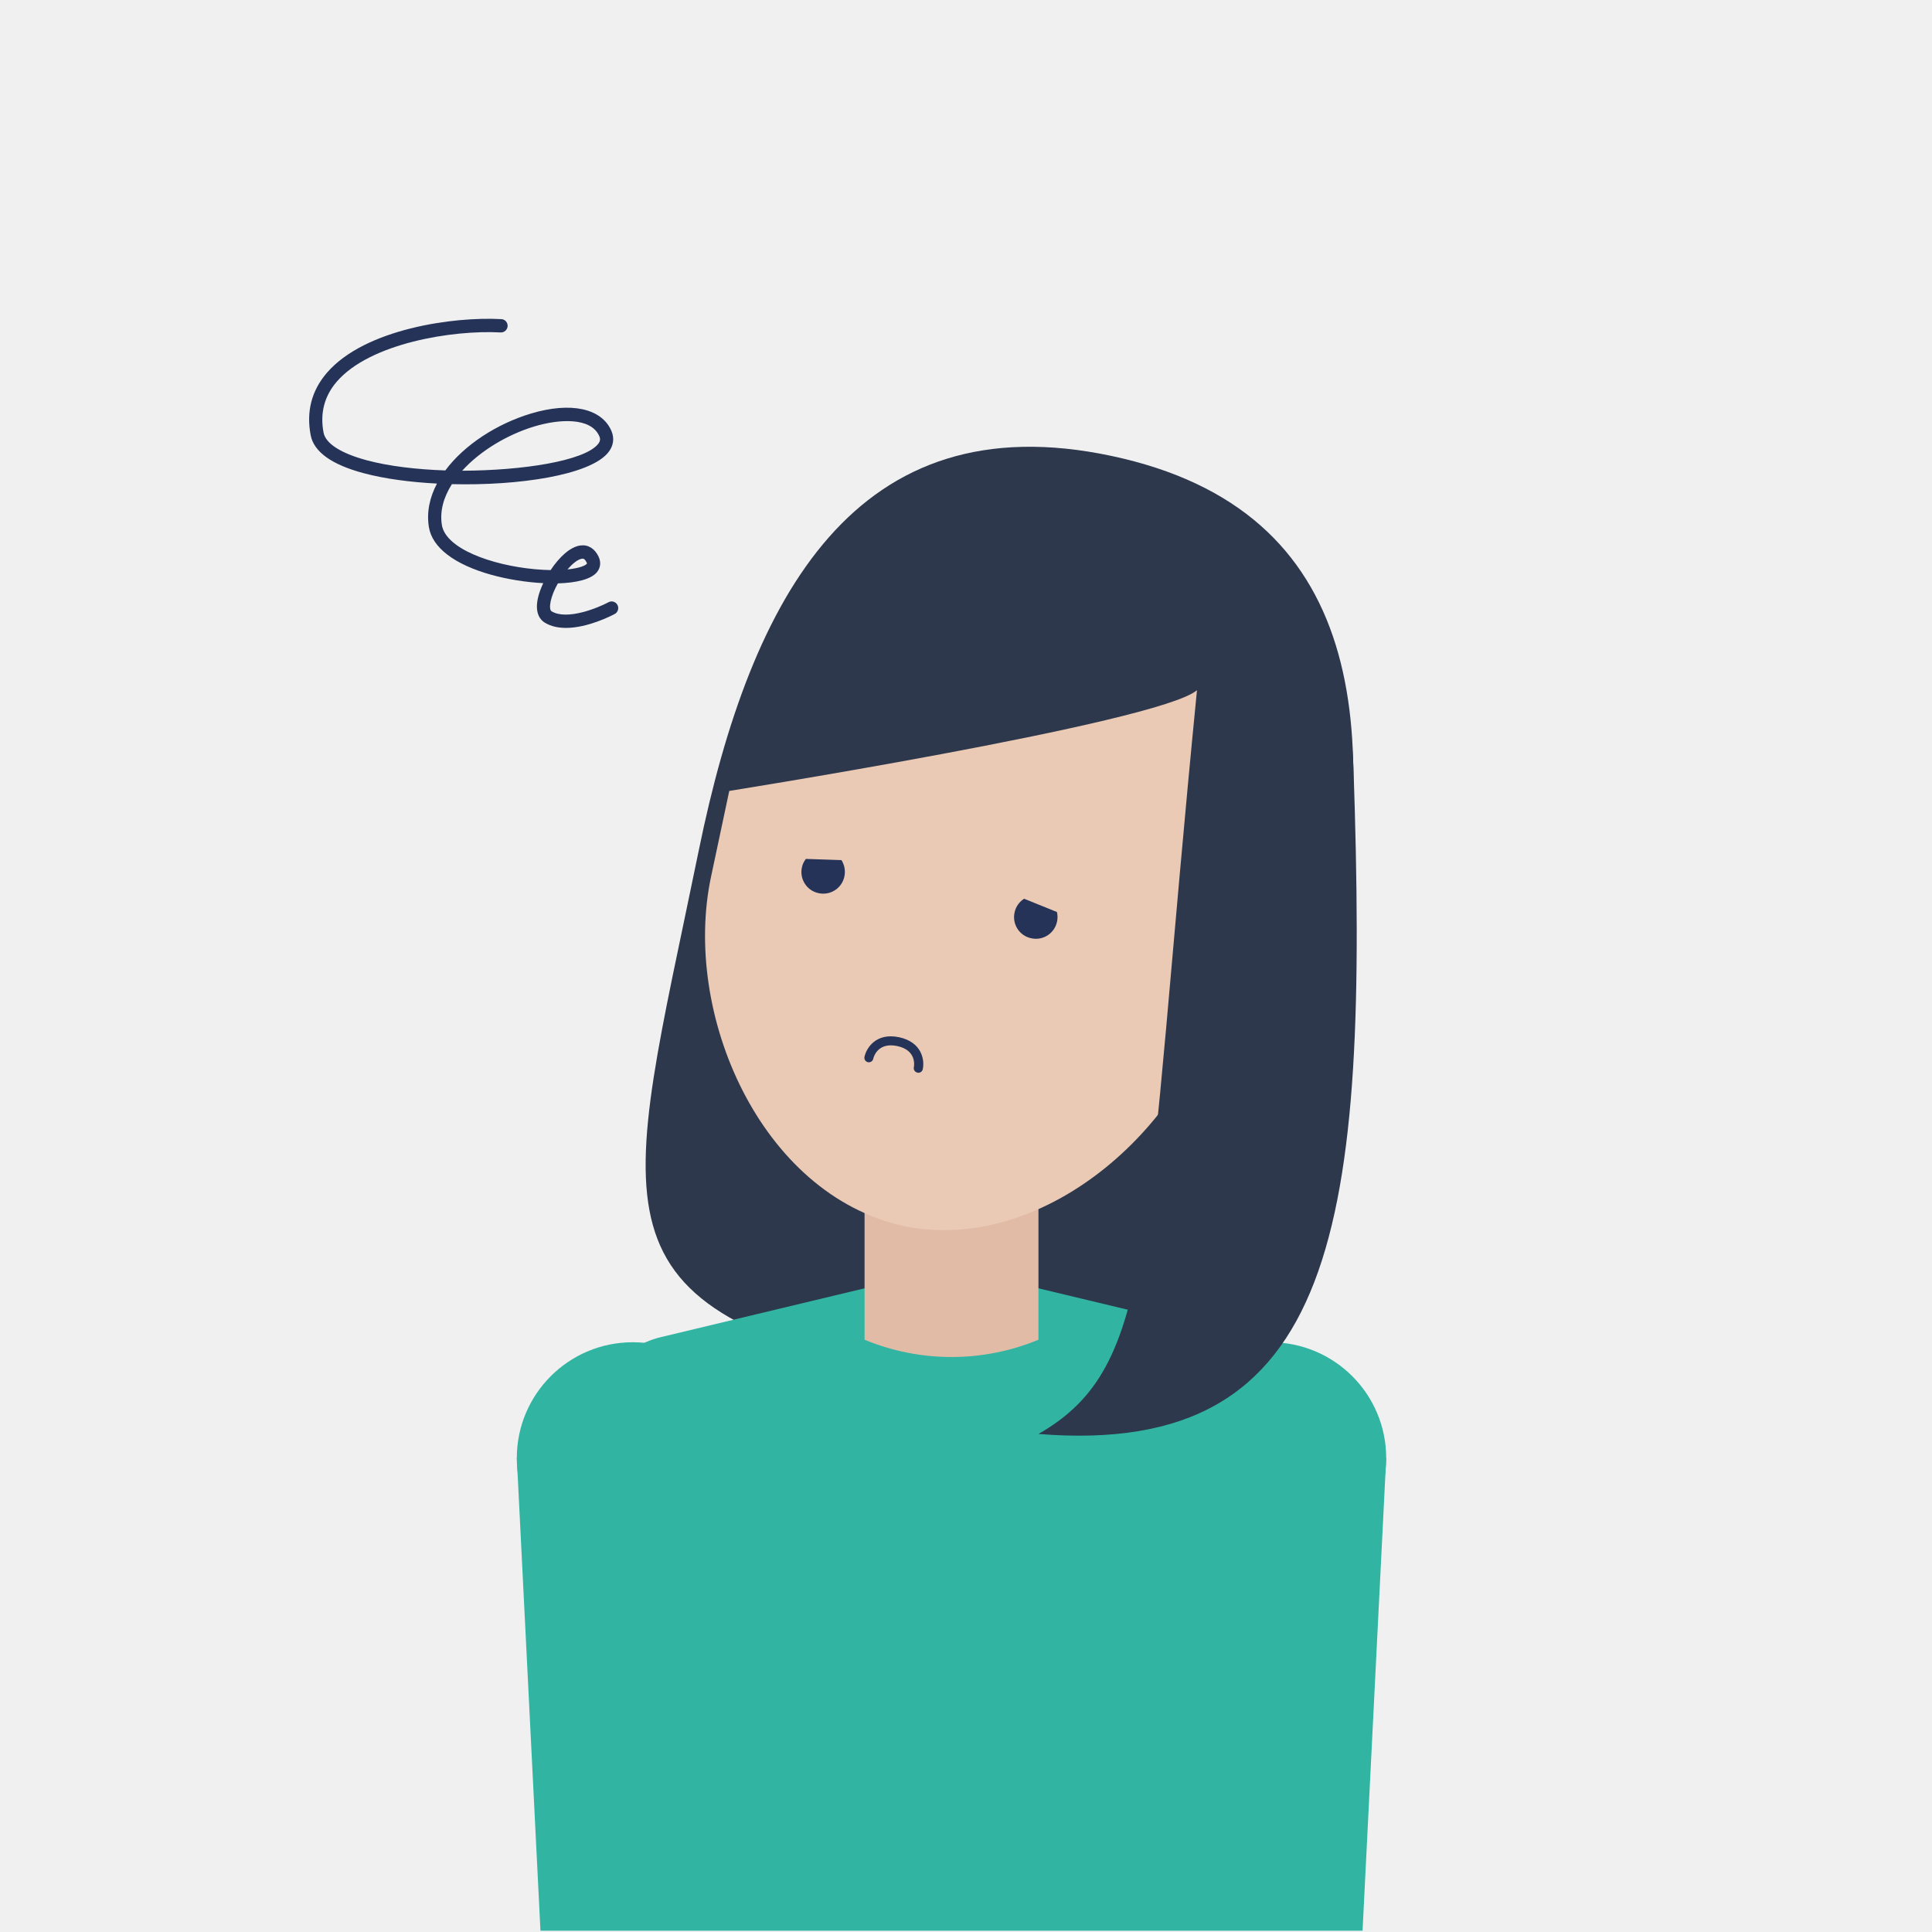
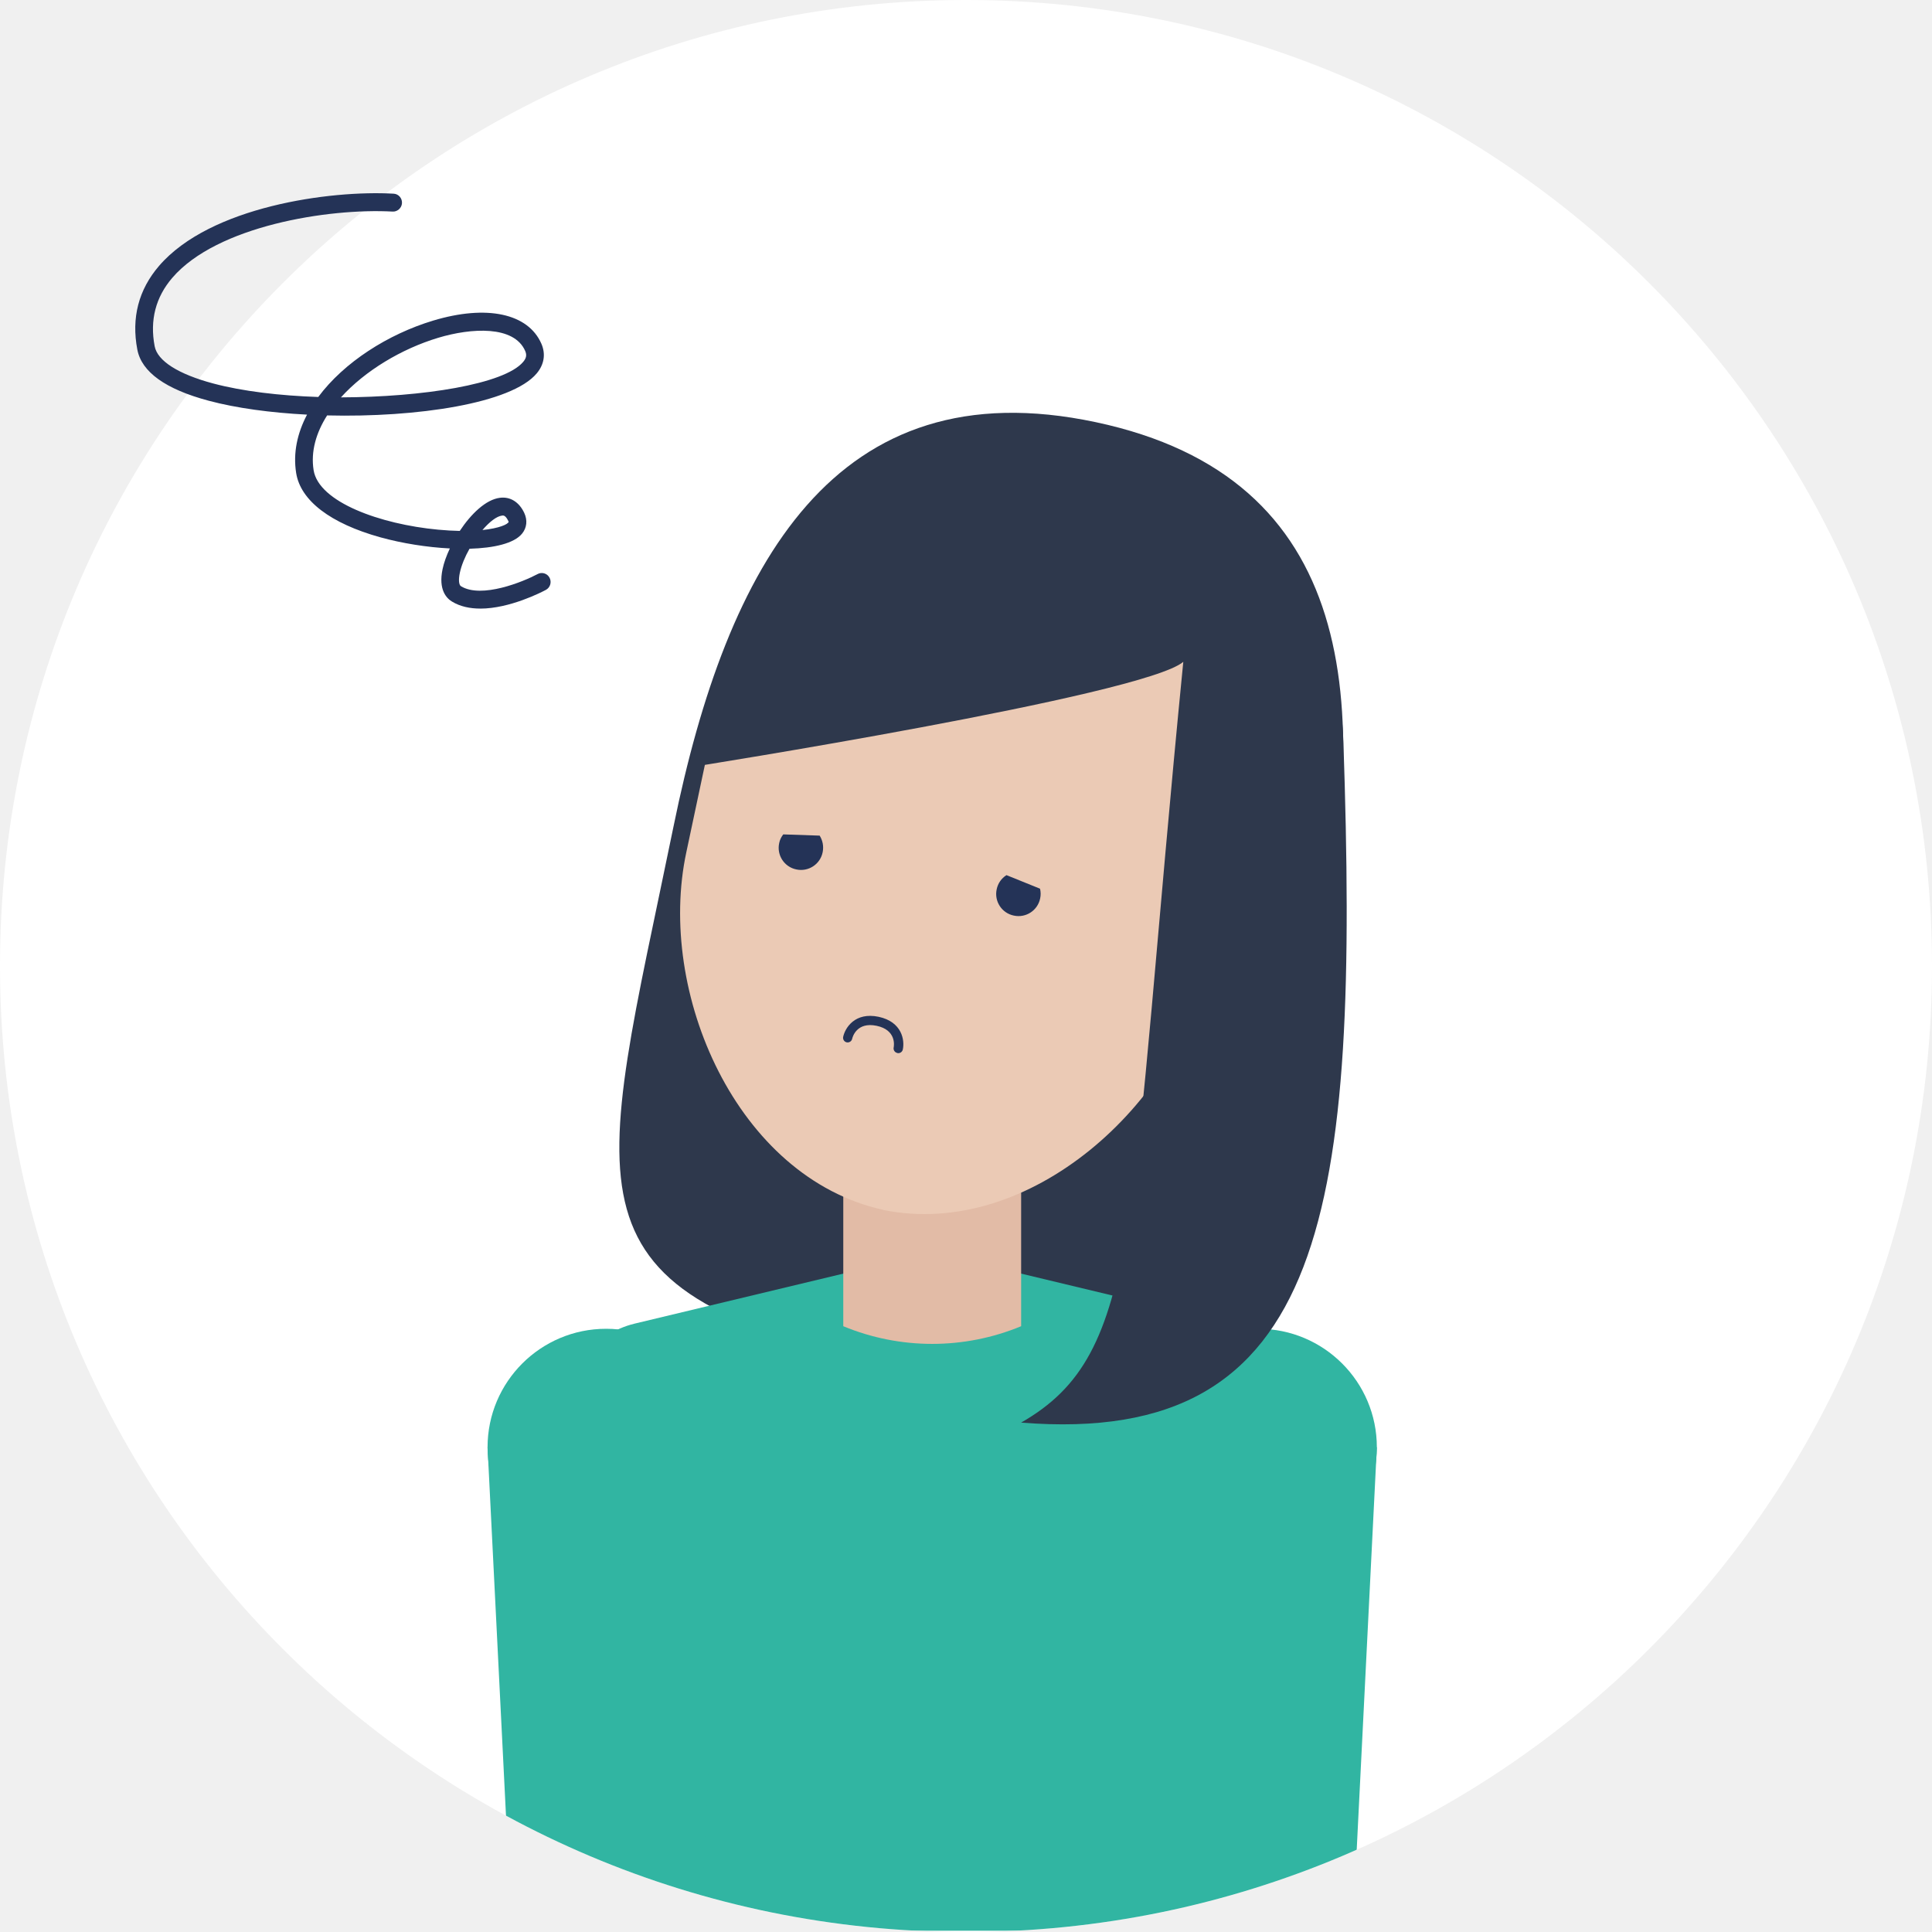
<svg xmlns="http://www.w3.org/2000/svg" width="200" height="200" viewBox="0 0 200 200" fill="none">
-   <mask id="mask0_54_330" style="mask-type:luminance" maskUnits="userSpaceOnUse" x="11" y="25" width="175" height="175">
-     <path d="M186 25H11V199.865H186V25Z" fill="white" />
+   <rect width="200" height="200" rx="100" fill="white" />
+   <mask id="mask0_54_330" style="mask-type:alpha" maskUnits="userSpaceOnUse" x="0" y="0" width="200" height="200">
+     <rect width="200" height="200" rx="100" fill="white" />
  </mask>
  <g mask="url(#mask0_54_330)">
-     <path d="M137.475 101.853C143.075 75.486 141.463 52.803 115.05 47.195C88.638 41.587 77.737 61.621 72.338 88.026C64.562 125.997 59.962 135.302 94.763 142.684C136.938 151.639 131.875 128.22 137.475 101.853Z" fill="#2E384C" />
-     <path d="M136 255.597H61L65.412 208.434C65.475 207.909 65.487 207.372 65.45 206.847L61.513 147.768C61.225 143.396 64.125 139.449 68.388 138.425L90.8 133.054C95.862 131.843 101.138 131.843 106.2 133.054L128.612 138.425C132.875 139.449 135.787 143.396 135.487 147.768L131.55 206.847C131.512 207.372 131.525 207.909 131.587 208.434L136 255.597Z" fill="#31B5A2" />
-     <path d="M107.5 138.688C101.738 141.074 95.263 141.074 89.5 138.688V93.723H107.5V138.688Z" fill="#E2BBA6" />
-     <path d="M143.5 150.94L140.5 210.894H122.5L119.5 150.94H143.5Z" fill="#31B5A2" />
-     <path d="M131.5 162.93C138.127 162.93 143.5 157.562 143.5 150.94C143.5 144.317 138.127 138.949 131.5 138.949C124.873 138.949 119.5 144.317 119.5 150.94C119.5 157.562 124.873 162.93 131.5 162.93Z" fill="#31B5A2" />
-     <path d="M77.5 150.94L74.5 210.894H56.5L53.5 150.94H77.5Z" fill="#31B5A2" />
-     <path d="M65.5 162.93C72.127 162.93 77.5 157.562 77.5 150.94C77.5 144.317 72.127 138.949 65.5 138.949C58.873 138.949 53.5 144.317 53.5 150.94C53.5 157.562 58.873 162.93 65.5 162.93Z" fill="#31B5A2" />
-     <path d="M93.525 126.908C78.713 123.636 70.588 104.9 73.612 90.736C75.062 83.891 74.963 84.378 76.412 77.546C79.412 63.294 93.8 53.864 108.438 56.762C122.988 60.059 132.3 74.511 129.238 88.762C127.788 95.607 127.888 95.12 126.438 101.952C123.438 116.129 108.4 129.943 93.525 126.921V126.908Z" fill="#EBCAB5" />
-     <path d="M123.912 71.44C118.3 128.309 119.837 141.386 107.5 148.444C138.575 150.942 141.725 126.948 140.112 79.472C139.725 67.968 133.837 53.467 112.987 49.032C92.138 44.611 83.125 56.926 79.112 66.519C75.1 76.124 73.912 82.132 73.912 82.132C73.912 82.132 119.962 74.863 123.925 71.44H123.912Z" fill="#2E384C" />
-     <path d="M87.088 89.038L83.425 88.914C83.225 89.176 83.075 89.463 83.013 89.8C82.75 91.012 83.525 92.211 84.75 92.461C85.963 92.723 87.163 91.949 87.413 90.725C87.538 90.113 87.413 89.513 87.1 89.026L87.088 89.038Z" fill="#243357" />
-     <path d="M106 93.048C105.513 93.36 105.15 93.86 105.025 94.472C104.763 95.684 105.538 96.883 106.763 97.132C107.975 97.395 109.175 96.62 109.425 95.396C109.5 95.059 109.488 94.722 109.413 94.41L106.013 93.036L106 93.048Z" fill="#243357" />
-     <path d="M94.963 111.033C94.713 110.983 94.55 110.734 94.6 110.484C94.638 110.297 94.888 108.71 92.875 108.286C90.863 107.861 90.438 109.422 90.4 109.597C90.35 109.847 90.1 110.009 89.85 109.959C89.6 109.909 89.438 109.66 89.488 109.41C89.688 108.485 90.688 106.874 93.075 107.374C95.463 107.886 95.725 109.759 95.525 110.684C95.475 110.934 95.225 111.096 94.975 111.046L94.963 111.033Z" fill="#243357" />
+     <mask id="mask1_54_330" style="mask-type:luminance" maskUnits="userSpaceOnUse" x="7" y="21" width="180" height="179">
+       <path d="M186.003 21H7V199.866H186.003V21Z" fill="white" />
+     </mask>
+     <g mask="url(#mask1_54_330)">
+       <path d="M136.368 99.611C142.096 72.64 140.447 49.439 113.43 43.702C86.413 37.966 75.264 58.459 69.741 85.467C61.788 124.307 57.083 133.825 92.679 141.376C135.818 150.536 130.64 126.581 136.368 99.611Z" fill="#2E384C" />
+       <path d="M134.859 256.873H58.144L62.657 208.63C62.721 208.093 62.734 207.544 62.696 207.007L58.668 146.576C58.374 142.105 61.34 138.068 65.7 137.02L88.625 131.526C93.804 130.287 99.199 130.287 104.378 131.526L127.303 137.02C131.663 138.068 134.642 142.105 134.335 146.576L130.308 207.007C130.269 207.544 130.282 208.093 130.346 208.63L134.859 256.873Z" fill="#31B5A2" />
+       <path d="M105.708 137.289C99.813 139.729 93.19 139.729 87.296 137.289V91.295H105.708V137.289Z" fill="#E2BBA6" />
+       <path d="M142.531 149.821L139.462 211.147H121.051L117.982 149.821H142.531Z" fill="#31B5A2" />
+       <path d="M130.256 162.085C137.036 162.085 142.531 156.594 142.531 149.82C142.531 143.046 137.036 137.555 130.256 137.555C123.477 137.555 117.982 143.046 117.982 149.82C117.982 156.594 123.477 162.085 130.256 162.085Z" fill="#31B5A2" />
+       <path d="M75.021 149.821L71.953 211.147H53.541L50.472 149.821H75.021Z" fill="#31B5A2" />
+       <path d="M62.747 162.085C69.526 162.085 75.021 156.594 75.021 149.82C75.021 143.046 69.526 137.555 62.747 137.555C55.968 137.555 50.472 143.046 50.472 149.82C50.472 156.594 55.968 162.085 62.747 162.085Z" fill="#31B5A2" />
+       <path d="M91.413 125.239C76.261 121.892 67.951 102.727 71.045 88.239C72.528 81.238 72.426 81.736 73.909 74.748C76.978 60.17 91.694 50.524 106.666 53.488C121.549 56.861 131.075 71.643 127.942 86.221C126.459 93.222 126.561 92.724 125.078 99.712C122.01 114.213 106.628 128.344 91.413 125.252V125.239Z" fill="#EBCAB5" />
+       <path d="M122.495 68.502C116.754 126.672 118.327 140.049 105.707 147.267C137.493 149.822 140.715 125.279 139.066 76.717C138.67 64.951 132.647 50.118 111.32 45.582C89.993 41.059 80.775 53.657 76.671 63.469C72.566 73.293 71.352 79.439 71.352 79.439C71.352 79.439 118.455 72.003 122.508 68.502H122.495Z" fill="#2E384C" />
+       <path d="M84.828 86.503L81.082 86.376C80.877 86.644 80.724 86.938 80.66 87.283C80.391 88.522 81.184 89.748 82.437 90.004C83.677 90.272 84.905 89.48 85.16 88.228C85.288 87.602 85.16 86.989 84.841 86.49L84.828 86.503Z" fill="#243357" />
+       <path d="M104.173 90.605C103.674 90.924 103.304 91.435 103.176 92.061C102.907 93.3 103.7 94.527 104.953 94.782C106.193 95.051 107.421 94.258 107.676 93.007C107.753 92.662 107.74 92.317 107.664 91.997L104.186 90.592L104.173 90.605Z" fill="#243357" />
+       <path d="M92.883 109.002C92.627 108.951 92.461 108.695 92.512 108.439C92.551 108.248 92.806 106.625 90.748 106.191C88.689 105.757 88.255 107.354 88.216 107.532C88.165 107.788 87.909 107.954 87.654 107.903C87.398 107.852 87.232 107.596 87.283 107.341C87.487 106.395 88.51 104.747 90.953 105.258C93.395 105.782 93.663 107.698 93.459 108.644C93.407 108.899 93.152 109.066 92.896 109.014L92.883 109.002Z" fill="#243357" />
+     </g>
  </g>
  <g clip-path="url(#clip0_54_330)">
-     <path d="M58.583 65C57.802 65 57.043 64.851 56.395 64.456C55.983 64.205 55.339 63.547 55.676 61.957C55.777 61.478 55.971 60.93 56.237 60.367C54.476 60.279 52.565 59.974 50.884 59.51C47.038 58.44 44.736 56.683 44.397 54.556C44.149 53.008 44.486 51.483 45.235 50.059C42.447 49.914 39.793 49.559 37.658 48.987C34.339 48.102 32.49 46.777 32.16 45.047C31.693 42.602 32.257 40.433 33.837 38.597C37.772 34.025 47.01 32.758 51.908 33.037C52.283 33.058 52.57 33.383 52.549 33.765C52.529 34.146 52.187 34.436 51.832 34.415C46.846 34.141 38.288 35.529 34.861 39.511C33.571 41.007 33.113 42.783 33.496 44.789C33.711 45.921 35.312 46.939 38.004 47.657C40.278 48.264 43.144 48.599 46.099 48.699C48.08 46.03 51.466 43.864 54.954 42.813C59.073 41.575 62.266 42.256 63.288 44.594C63.633 45.384 63.505 46.198 62.926 46.886C60.99 49.192 53.701 50.291 46.781 50.119C45.931 51.458 45.512 52.899 45.741 54.338C46.133 56.795 50.865 58.503 55.337 58.922C55.944 58.977 56.498 59.008 57 59.017C57.863 57.713 59.011 56.597 60.099 56.465C60.892 56.365 61.57 56.79 61.964 57.62C62.232 58.187 62.172 58.773 61.796 59.231C61.182 59.979 59.639 60.337 57.751 60.391C57.401 61.011 57.128 61.664 57.004 62.25C56.895 62.773 56.929 63.175 57.094 63.278C58.686 64.249 61.9 62.929 63.001 62.338C63.333 62.162 63.746 62.292 63.92 62.627C64.096 62.964 63.968 63.382 63.636 63.559C63.283 63.747 60.843 65.002 58.58 65.002L58.583 65ZM60.319 57.831C60.298 57.831 60.278 57.834 60.259 57.836C59.833 57.887 59.281 58.327 58.748 58.949C60.049 58.812 60.702 58.51 60.77 58.317C60.578 57.889 60.424 57.831 60.319 57.831ZM47.846 48.729C54.132 48.708 60.438 47.72 61.888 45.993C62.131 45.705 62.174 45.461 62.041 45.154C61.178 43.176 57.891 43.371 55.339 44.138C52.519 44.987 49.706 46.672 47.846 48.729Z" fill="#243357" />
+     <path d="M49.721 63C48.671 63 47.652 62.8 46.781 62.269C46.227 61.932 45.362 61.048 45.815 58.912C45.95 58.268 46.212 57.531 46.569 56.775C44.202 56.657 41.635 56.247 39.375 55.623C34.207 54.186 31.114 51.825 30.658 48.967C30.326 46.886 30.778 44.837 31.785 42.923C28.039 42.729 24.471 42.251 21.603 41.483C17.143 40.293 14.659 38.513 14.216 36.189C13.588 32.903 14.345 29.989 16.469 27.521C21.757 21.378 34.17 19.675 40.751 20.05C41.256 20.078 41.641 20.515 41.613 21.028C41.585 21.54 41.127 21.93 40.65 21.902C33.949 21.534 22.449 23.398 17.845 28.749C16.112 30.76 15.496 33.147 16.01 35.842C16.299 37.363 18.451 38.731 22.068 39.696C25.124 40.512 28.975 40.961 32.945 41.096C35.608 37.51 40.157 34.599 44.845 33.187C50.379 31.522 54.67 32.438 56.043 35.58C56.508 36.642 56.335 37.735 55.556 38.659C52.956 41.758 43.161 43.235 33.863 43.004C32.721 44.803 32.157 46.74 32.465 48.673C32.992 51.974 39.351 54.27 45.359 54.832C46.175 54.907 46.919 54.948 47.594 54.961C48.754 53.208 50.296 51.709 51.758 51.531C52.823 51.397 53.734 51.968 54.264 53.083C54.624 53.845 54.544 54.633 54.039 55.248C53.214 56.254 51.139 56.735 48.603 56.806C48.132 57.64 47.766 58.518 47.6 59.305C47.452 60.008 47.498 60.548 47.72 60.686C49.859 61.991 54.178 60.217 55.658 59.424C56.104 59.186 56.658 59.361 56.892 59.811C57.129 60.264 56.957 60.826 56.511 61.064C56.037 61.317 52.759 63.003 49.718 63.003L49.721 63ZM52.054 53.367C52.026 53.367 51.998 53.371 51.974 53.374C51.401 53.443 50.659 54.033 49.942 54.87C51.691 54.686 52.568 54.28 52.66 54.02C52.401 53.446 52.195 53.367 52.054 53.367ZM35.294 41.136C43.74 41.108 52.214 39.781 54.162 37.46C54.488 37.073 54.547 36.745 54.368 36.332C53.208 33.674 48.791 33.937 45.362 34.968C41.573 36.108 37.793 38.372 35.294 41.136Z" fill="#243357" />
  </g>
  <defs>
    <clipPath id="clip0_54_330">
-       <rect width="32" height="32" fill="white" transform="translate(32 33)" />
+       <rect width="43" height="43" fill="white" transform="translate(14 20)" />
    </clipPath>
  </defs>
</svg>
